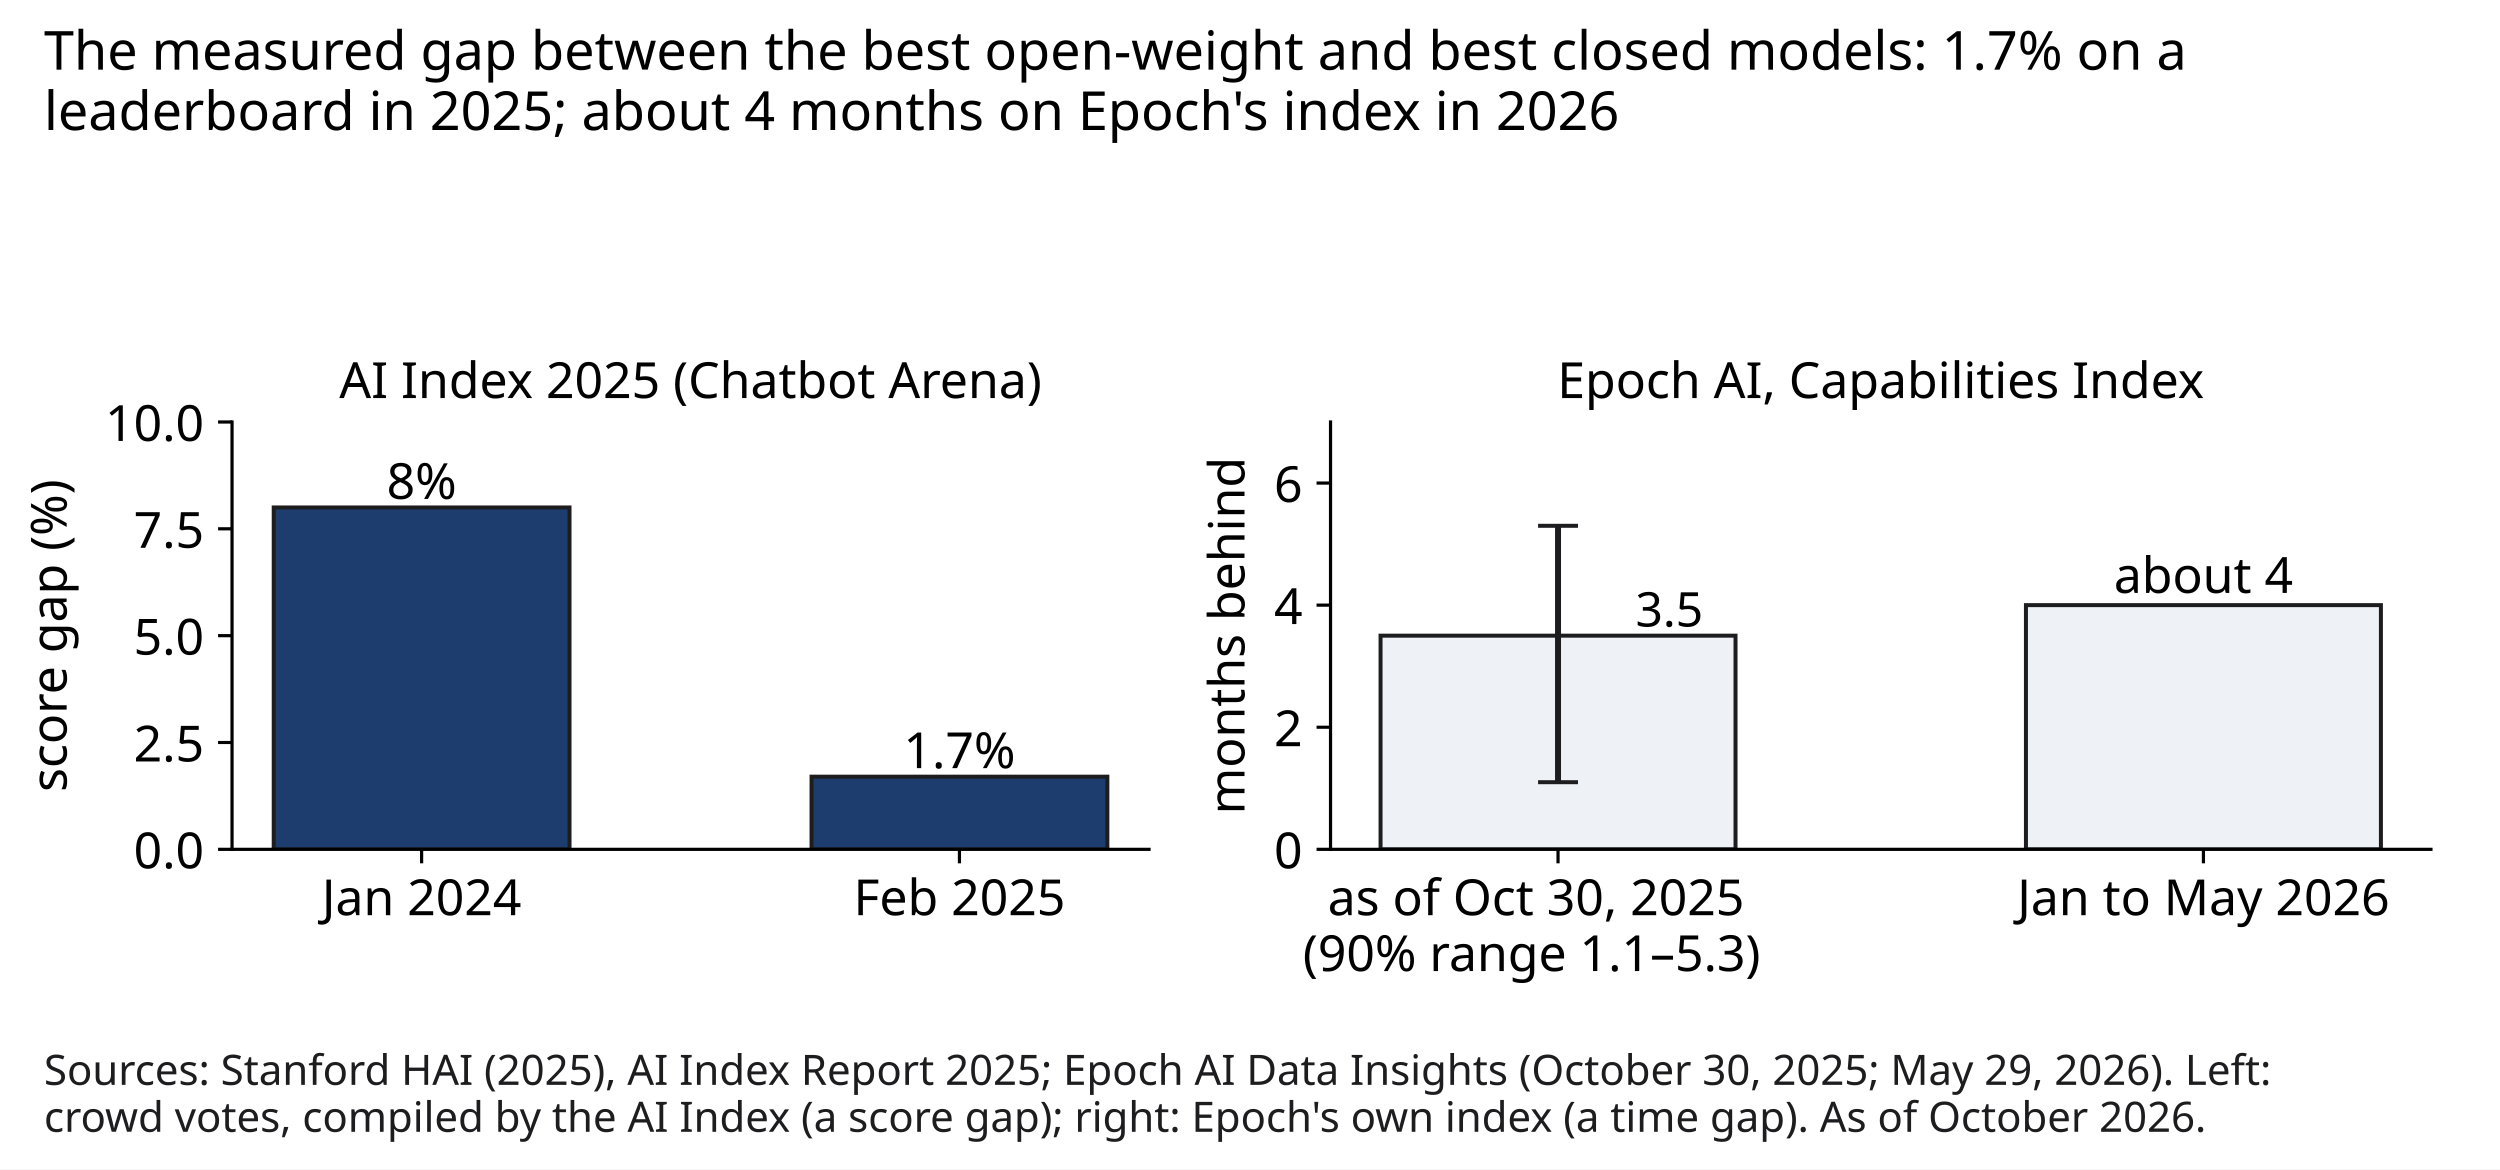
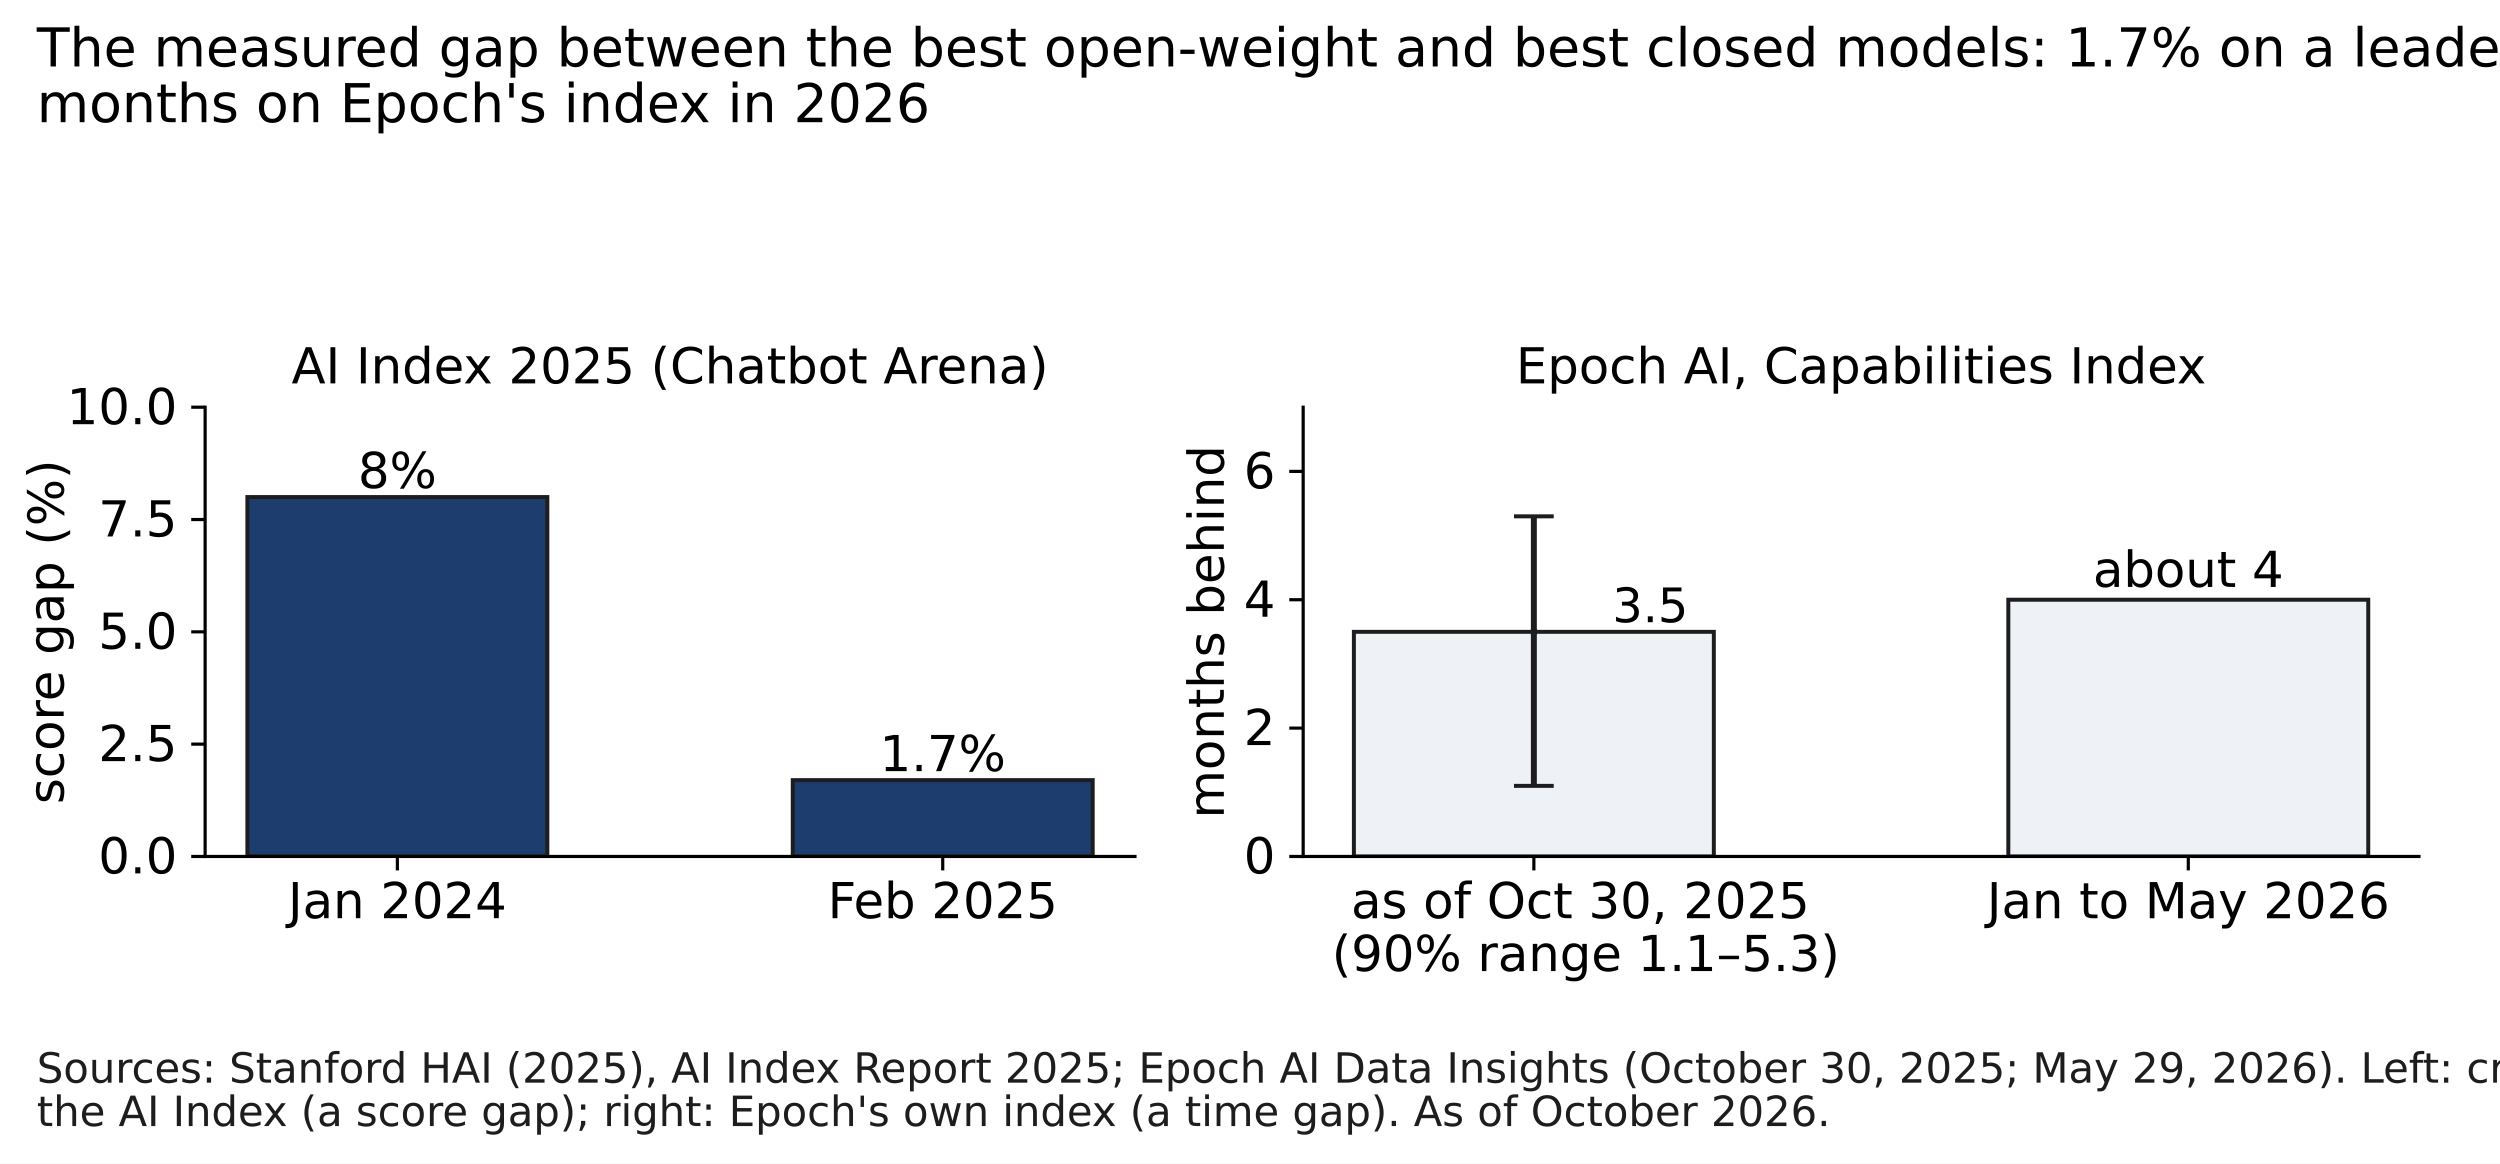
- <svg xmlns="http://www.w3.org/2000/svg" xmlns:xlink="http://www.w3.org/1999/xlink" width="626.314pt" height="292.931pt" viewBox="0 0 626.314 292.931" version="1.1">
+ <svg xmlns="http://www.w3.org/2000/svg" xmlns:xlink="http://www.w3.org/1999/xlink" width="629.174pt" height="292.877pt" viewBox="0 0 629.174 292.877" version="1.1">
  <defs>
    <style type="text/css">*{stroke-linejoin: round; stroke-linecap: butt}</style>
  </defs>
  <g id="figure_1">
    <g id="patch_1">
-       <path d="M 0 292.931  L 626.314 292.931  L 626.314 0  L 0 0  z " style="fill: #ffffff" />
+       <path d="M 0 292.877  L 629.174 292.877  L 629.174 0  L 0 0  z " style="fill: #ffffff" />
    </g>
    <g id="axes_1">
      <g id="patch_2">
-         <path d="M 58.13 212.78  L 287.862 212.78  L 287.862 105.72  L 58.13 105.72  z " style="fill: #ffffff" />
+         <path d="M 51.624 215.545  L 285.636 215.545  L 285.636 102.484  L 51.624 102.484  z " style="fill: #ffffff" />
      </g>
      <g id="patch_3">
-         <path d="M 68.572 212.78  L 142.679 212.78  L 142.679 127.132  L 68.572 127.132  z " clip-path="url(#p2d502a5524)" style="fill: #1c3d6e; stroke: #1d1d1f; stroke-linejoin: miter" />
+         <path d="M 62.261 215.545  L 137.749 215.545  L 137.749 125.097  L 62.261 125.097  z " clip-path="url(#p63dbe59a9b)" style="fill: #1c3d6e; stroke: #1d1d1f; stroke-linejoin: miter" />
      </g>
      <g id="patch_4">
-         <path d="M 203.313 212.78  L 277.42 212.78  L 277.42 194.58  L 203.313 194.58  z " clip-path="url(#p2d502a5524)" style="fill: #1c3d6e; stroke: #1d1d1f; stroke-linejoin: miter" />
+         <path d="M 199.511 215.545  L 274.999 215.545  L 274.999 196.325  L 199.511 196.325  z " clip-path="url(#p63dbe59a9b)" style="fill: #1c3d6e; stroke: #1d1d1f; stroke-linejoin: miter" />
      </g>
      <g id="matplotlib.axis_1">
        <g id="xtick_1">
          <g id="line2d_1">
            <defs>
              <path id="macf88622d7" d="M 0 0  L 0 3.5  " style="stroke: #000000; stroke-width: 0.8" />
            </defs>
            <g>
-               <use xlink:href="#macf88622d7" x="105.626" y="212.78" style="stroke: #000000; stroke-width: 0.8" />
+               <use xlink:href="#macf88622d7" x="100.005" y="215.545" style="stroke: #000000; stroke-width: 0.8" />
            </g>
          </g>
          <g id="text_1">
-             <text style="font: 12.5px 'Source Sans 3', STIXGeneral, sans-serif; text-anchor: middle" x="105.626" y="229.278" transform="rotate(-0 105.6257 229.278)">Jan 2024</text>
+             <text style="font: 12.5px 'Source Sans 3', 'STIXGeneral', 'DejaVu Sans', sans-serif; text-anchor: middle" x="100.005" y="231.082" transform="rotate(-0 100.0047 231.0824)">Jan 2024</text>
          </g>
        </g>
        <g id="xtick_2">
          <g id="line2d_2">
            <g>
-               <use xlink:href="#macf88622d7" x="240.366" y="212.78" style="stroke: #000000; stroke-width: 0.8" />
+               <use xlink:href="#macf88622d7" x="237.255" y="215.545" style="stroke: #000000; stroke-width: 0.8" />
            </g>
          </g>
          <g id="text_2">
-             <text style="font: 12.5px 'Source Sans 3', STIXGeneral, sans-serif; text-anchor: middle" x="240.366" y="229.278" transform="rotate(-0 240.3661 229.278)">Feb 2025</text>
+             <text style="font: 12.5px 'Source Sans 3', 'STIXGeneral', 'DejaVu Sans', sans-serif; text-anchor: middle" x="237.255" y="231.082" transform="rotate(-0 237.2554 231.0824)">Feb 2025</text>
          </g>
        </g>
      </g>
      <g id="matplotlib.axis_2">
        <g id="ytick_1">
          <g id="line2d_3">
            <defs>
              <path id="m16c6811a0e" d="M 0 0  L -3.5 0  " style="stroke: #000000; stroke-width: 0.8" />
            </defs>
            <g>
-               <use xlink:href="#m16c6811a0e" x="58.13" y="212.78" style="stroke: #000000; stroke-width: 0.8" />
+               <use xlink:href="#m16c6811a0e" x="51.624" y="215.545" style="stroke: #000000; stroke-width: 0.8" />
            </g>
          </g>
          <g id="text_3">
-             <text style="font: 12.5px 'Source Sans 3', STIXGeneral, sans-serif; text-anchor: end" x="51.13" y="217.529" transform="rotate(-0 51.12969 217.529)">0.0</text>
+             <text style="font: 12.5px 'Source Sans 3', 'STIXGeneral', 'DejaVu Sans', sans-serif; text-anchor: end" x="44.624" y="219.814" transform="rotate(-0 44.62383 219.8138)">0.0</text>
          </g>
        </g>
        <g id="ytick_2">
          <g id="line2d_4">
            <g>
-               <use xlink:href="#m16c6811a0e" x="58.13" y="186.015" style="stroke: #000000; stroke-width: 0.8" />
+               <use xlink:href="#m16c6811a0e" x="51.624" y="187.28" style="stroke: #000000; stroke-width: 0.8" />
            </g>
          </g>
          <g id="text_4">
-             <text style="font: 12.5px 'Source Sans 3', STIXGeneral, sans-serif; text-anchor: end" x="51.13" y="190.764" transform="rotate(-0 51.12969 190.764)">2.5</text>
+             <text style="font: 12.5px 'Source Sans 3', 'STIXGeneral', 'DejaVu Sans', sans-serif; text-anchor: end" x="44.624" y="191.549" transform="rotate(-0 44.62383 191.5486)">2.5</text>
          </g>
        </g>
        <g id="ytick_3">
          <g id="line2d_5">
            <g>
-               <use xlink:href="#m16c6811a0e" x="58.13" y="159.25" style="stroke: #000000; stroke-width: 0.8" />
+               <use xlink:href="#m16c6811a0e" x="51.624" y="159.015" style="stroke: #000000; stroke-width: 0.8" />
            </g>
          </g>
          <g id="text_5">
-             <text style="font: 12.5px 'Source Sans 3', STIXGeneral, sans-serif; text-anchor: end" x="51.13" y="163.999" transform="rotate(-0 51.12969 163.999)">5.0</text>
+             <text style="font: 12.5px 'Source Sans 3', 'STIXGeneral', 'DejaVu Sans', sans-serif; text-anchor: end" x="44.624" y="163.283" transform="rotate(-0 44.62383 163.2834)">5.0</text>
          </g>
        </g>
        <g id="ytick_4">
          <g id="line2d_6">
            <g>
-               <use xlink:href="#m16c6811a0e" x="58.13" y="132.485" style="stroke: #000000; stroke-width: 0.8" />
+               <use xlink:href="#m16c6811a0e" x="51.624" y="130.75" style="stroke: #000000; stroke-width: 0.8" />
            </g>
          </g>
          <g id="text_6">
-             <text style="font: 12.5px 'Source Sans 3', STIXGeneral, sans-serif; text-anchor: end" x="51.13" y="137.234" transform="rotate(-0 51.12969 137.234)">7.5</text>
+             <text style="font: 12.5px 'Source Sans 3', 'STIXGeneral', 'DejaVu Sans', sans-serif; text-anchor: end" x="44.624" y="135.018" transform="rotate(-0 44.62383 135.0182)">7.5</text>
          </g>
        </g>
        <g id="ytick_5">
          <g id="line2d_7">
            <g>
-               <use xlink:href="#m16c6811a0e" x="58.13" y="105.72" style="stroke: #000000; stroke-width: 0.8" />
+               <use xlink:href="#m16c6811a0e" x="51.624" y="102.484" style="stroke: #000000; stroke-width: 0.8" />
            </g>
          </g>
          <g id="text_7">
-             <text style="font: 12.5px 'Source Sans 3', STIXGeneral, sans-serif; text-anchor: end" x="51.13" y="110.469" transform="rotate(-0 51.12969 110.469)">10.0</text>
+             <text style="font: 12.5px 'Source Sans 3', 'STIXGeneral', 'DejaVu Sans', sans-serif; text-anchor: end" x="44.624" y="106.753" transform="rotate(-0 44.62383 106.7531)">10.0</text>
          </g>
        </g>
        <g id="text_8">
-           <text style="font: 12.5px 'Source Sans 3', STIXGeneral, sans-serif; text-anchor: middle" x="16.698" y="159.25" transform="rotate(-90 16.69805 159.25)">score gap (%)</text>
+           <text style="font: 12.5px 'Source Sans 3', 'STIXGeneral', 'DejaVu Sans', sans-serif; text-anchor: middle" x="16.024" y="159.015" transform="rotate(-90 16.02422 159.0149)">score gap (%)</text>
        </g>
      </g>
      <g id="patch_5">
-         <path d="M 58.13 212.78  L 58.13 105.72  " style="fill: none; stroke: #000000; stroke-width: 0.8; stroke-linejoin: miter; stroke-linecap: square" />
+         <path d="M 51.624 215.545  L 51.624 102.484  " style="fill: none; stroke: #000000; stroke-width: 0.8; stroke-linejoin: miter; stroke-linecap: square" />
      </g>
      <g id="patch_6">
-         <path d="M 58.13 212.78  L 287.862 212.78  " style="fill: none; stroke: #000000; stroke-width: 0.8; stroke-linejoin: miter; stroke-linecap: square" />
+         <path d="M 51.624 215.545  L 285.636 215.545  " style="fill: none; stroke: #000000; stroke-width: 0.8; stroke-linejoin: miter; stroke-linecap: square" />
      </g>
      <g id="text_9">
-         <text style="font: 12.5px 'Source Sans 3', STIXGeneral, sans-serif; text-anchor: middle" x="105.626" y="124.991" transform="rotate(-0 105.6257 124.9908)">8%</text>
+         <text style="font: 12.5px 'Source Sans 3', 'STIXGeneral', 'DejaVu Sans', sans-serif; text-anchor: middle" x="100.005" y="122.835" transform="rotate(-0 100.0047 122.8354)">8%</text>
      </g>
      <g id="text_10">
-         <text style="font: 12.5px 'Source Sans 3', STIXGeneral, sans-serif; text-anchor: middle" x="240.366" y="192.439" transform="rotate(-0 240.3661 192.4386)">1.7%</text>
+         <text style="font: 12.5px 'Source Sans 3', 'STIXGeneral', 'DejaVu Sans', sans-serif; text-anchor: middle" x="237.255" y="194.064" transform="rotate(-0 237.2554 194.0637)">1.7%</text>
      </g>
      <g id="text_11">
-         <text style="font: 12.5px 'Source Sans 3', STIXGeneral, sans-serif; text-anchor: middle" x="172.996" y="99.72" transform="rotate(-0 172.9959 99.72)">AI Index 2025 (Chatbot Arena)</text>
+         <text style="font: 12.5px 'Source Sans 3', 'STIXGeneral', 'DejaVu Sans', sans-serif; text-anchor: middle" x="168.63" y="96.484" transform="rotate(-0 168.6301 96.4845)">AI Index 2025 (Chatbot Arena)</text>
      </g>
    </g>
    <g id="axes_2">
      <g id="patch_7">
-         <path d="M 333.332 212.78  L 609.011 212.78  L 609.011 105.72  L 333.332 105.72  z " style="fill: #ffffff" />
+         <path d="M 327.968 215.545  L 608.783 215.545  L 608.783 102.484  L 327.968 102.484  z " style="fill: #ffffff" />
      </g>
      <g id="patch_8">
-         <path d="M 345.863 212.78  L 434.792 212.78  L 434.792 159.25  L 345.863 159.25  z " clip-path="url(#p47919e395b)" style="fill: #eef2f7; stroke: #1d1d1f; stroke-linejoin: miter" />
+         <path d="M 340.732 215.545  L 431.317 215.545  L 431.317 159.015  L 340.732 159.015  z " clip-path="url(#p0e3e47abe9)" style="fill: #eef2f7; stroke: #1d1d1f; stroke-linejoin: miter" />
      </g>
      <g id="patch_9">
-         <path d="M 507.552 212.78  L 596.48 212.78  L 596.48 151.603  L 507.552 151.603  z " clip-path="url(#p47919e395b)" style="fill: #eef2f7; stroke: #1d1d1f; stroke-linejoin: miter" />
+         <path d="M 505.433 215.545  L 596.018 215.545  L 596.018 150.939  L 505.433 150.939  z " clip-path="url(#p0e3e47abe9)" style="fill: #eef2f7; stroke: #1d1d1f; stroke-linejoin: miter" />
      </g>
      <g id="matplotlib.axis_3">
        <g id="xtick_3">
          <g id="line2d_8">
            <g>
-               <use xlink:href="#macf88622d7" x="390.327" y="212.78" style="stroke: #000000; stroke-width: 0.8" />
+               <use xlink:href="#macf88622d7" x="386.025" y="215.545" style="stroke: #000000; stroke-width: 0.8" />
            </g>
          </g>
          <g id="text_12">
-             <text style="font: 12.5px 'Source Sans 3', STIXGeneral, sans-serif" transform="translate(332.6193 229.278)">as of Oct 30, 2025</text>
-             <text style="font: 12.5px 'Source Sans 3', STIXGeneral, sans-serif" transform="translate(326.4084 243.2753)">(90% range 1.1–5.3)</text>
+             <text style="font: 12.5px 'Source Sans 3', 'STIXGeneral', 'DejaVu Sans', sans-serif" transform="translate(340.0237 231.0824)">as of Oct 30, 2025</text>
+             <text style="font: 12.5px 'Source Sans 3', 'STIXGeneral', 'DejaVu Sans', sans-serif" transform="translate(335.1867 244.3843)">(90% range 1.1–5.3)</text>
          </g>
        </g>
        <g id="xtick_4">
          <g id="line2d_9">
            <g>
-               <use xlink:href="#macf88622d7" x="552.016" y="212.78" style="stroke: #000000; stroke-width: 0.8" />
+               <use xlink:href="#macf88622d7" x="550.726" y="215.545" style="stroke: #000000; stroke-width: 0.8" />
            </g>
          </g>
          <g id="text_13">
-             <text style="font: 12.5px 'Source Sans 3', STIXGeneral, sans-serif; text-anchor: middle" x="552.016" y="229.278" transform="rotate(-0 552.0159 229.278)">Jan to May 2026</text>
+             <text style="font: 12.5px 'Source Sans 3', 'STIXGeneral', 'DejaVu Sans', sans-serif; text-anchor: middle" x="550.726" y="231.096" transform="rotate(-0 550.7255 231.096)">Jan to May 2026</text>
          </g>
        </g>
      </g>
      <g id="matplotlib.axis_4">
        <g id="ytick_6">
          <g id="line2d_10">
            <g>
-               <use xlink:href="#m16c6811a0e" x="333.332" y="212.78" style="stroke: #000000; stroke-width: 0.8" />
+               <use xlink:href="#m16c6811a0e" x="327.968" y="215.545" style="stroke: #000000; stroke-width: 0.8" />
            </g>
          </g>
          <g id="text_14">
-             <text style="font: 12.5px 'Source Sans 3', STIXGeneral, sans-serif; text-anchor: end" x="326.332" y="217.529" transform="rotate(-0 326.3321 217.529)">0</text>
+             <text style="font: 12.5px 'Source Sans 3', 'STIXGeneral', 'DejaVu Sans', sans-serif; text-anchor: end" x="320.968" y="219.814" transform="rotate(-0 320.9676 219.8138)">0</text>
          </g>
        </g>
        <g id="ytick_7">
          <g id="line2d_11">
            <g>
-               <use xlink:href="#m16c6811a0e" x="333.332" y="182.191" style="stroke: #000000; stroke-width: 0.8" />
+               <use xlink:href="#m16c6811a0e" x="327.968" y="183.242" style="stroke: #000000; stroke-width: 0.8" />
            </g>
          </g>
          <g id="text_15">
-             <text style="font: 12.5px 'Source Sans 3', STIXGeneral, sans-serif; text-anchor: end" x="326.332" y="186.94" transform="rotate(-0 326.3321 186.9405)">2</text>
+             <text style="font: 12.5px 'Source Sans 3', 'STIXGeneral', 'DejaVu Sans', sans-serif; text-anchor: end" x="320.968" y="187.511" transform="rotate(-0 320.9676 187.5107)">2</text>
          </g>
        </g>
        <g id="ytick_8">
          <g id="line2d_12">
            <g>
-               <use xlink:href="#m16c6811a0e" x="333.332" y="151.603" style="stroke: #000000; stroke-width: 0.8" />
+               <use xlink:href="#m16c6811a0e" x="327.968" y="150.939" style="stroke: #000000; stroke-width: 0.8" />
            </g>
          </g>
          <g id="text_16">
-             <text style="font: 12.5px 'Source Sans 3', STIXGeneral, sans-serif; text-anchor: end" x="326.332" y="156.352" transform="rotate(-0 326.3321 156.3519)">4</text>
+             <text style="font: 12.5px 'Source Sans 3', 'STIXGeneral', 'DejaVu Sans', sans-serif; text-anchor: end" x="320.968" y="155.208" transform="rotate(-0 320.9676 155.2077)">4</text>
          </g>
        </g>
        <g id="ytick_9">
          <g id="line2d_13">
            <g>
-               <use xlink:href="#m16c6811a0e" x="333.332" y="121.014" style="stroke: #000000; stroke-width: 0.8" />
+               <use xlink:href="#m16c6811a0e" x="327.968" y="118.636" style="stroke: #000000; stroke-width: 0.8" />
            </g>
          </g>
          <g id="text_17">
-             <text style="font: 12.5px 'Source Sans 3', STIXGeneral, sans-serif; text-anchor: end" x="326.332" y="125.763" transform="rotate(-0 326.3321 125.7633)">6</text>
+             <text style="font: 12.5px 'Source Sans 3', 'STIXGeneral', 'DejaVu Sans', sans-serif; text-anchor: end" x="320.968" y="122.905" transform="rotate(-0 320.9676 122.9046)">6</text>
          </g>
        </g>
        <g id="text_18">
-           <text style="font: 12.5px 'Source Sans 3', STIXGeneral, sans-serif; text-anchor: middle" x="311.779" y="159.25" transform="rotate(-90 311.7794 159.25)">months behind</text>
+           <text style="font: 12.5px 'Source Sans 3', 'STIXGeneral', 'DejaVu Sans', sans-serif; text-anchor: middle" x="308.005" y="159.015" transform="rotate(-90 308.0047 159.0149)">months behind</text>
        </g>
      </g>
      <g id="LineCollection_1">
-         <path d="M 390.327 195.956  L 390.327 131.72  " clip-path="url(#p47919e395b)" style="fill: none; stroke: #1d1d1f; stroke-width: 1.5" />
+         <path d="M 386.025 197.779  L 386.025 129.942  " clip-path="url(#p0e3e47abe9)" style="fill: none; stroke: #1d1d1f; stroke-width: 1.5" />
      </g>
      <g id="line2d_14">
        <defs>
          <path id="m0dd36222f9" d="M 5 0  L -5 -0  " style="stroke: #1d1d1f" />
        </defs>
-         <g clip-path="url(#p47919e395b)">
-           <use xlink:href="#m0dd36222f9" x="390.327" y="195.956" style="fill: #1d1d1f; stroke: #1d1d1f" />
+         <g clip-path="url(#p0e3e47abe9)">
+           <use xlink:href="#m0dd36222f9" x="386.025" y="197.779" style="fill: #1d1d1f; stroke: #1d1d1f" />
        </g>
      </g>
      <g id="line2d_15">
-         <g clip-path="url(#p47919e395b)">
-           <use xlink:href="#m0dd36222f9" x="390.327" y="131.72" style="fill: #1d1d1f; stroke: #1d1d1f" />
+         <g clip-path="url(#p0e3e47abe9)">
+           <use xlink:href="#m0dd36222f9" x="386.025" y="129.942" style="fill: #1d1d1f; stroke: #1d1d1f" />
        </g>
      </g>
      <g id="line2d_16">
-         <path d="M 390.327 159.25  " clip-path="url(#p47919e395b)" style="fill: none; stroke: #1d1d1f; stroke-width: 1.5; stroke-linecap: square" />
+         <path d="M 386.025 159.015  " clip-path="url(#p0e3e47abe9)" style="fill: none; stroke: #1d1d1f; stroke-width: 1.5; stroke-linecap: square" />
      </g>
      <g id="patch_10">
-         <path d="M 333.332 212.78  L 333.332 105.72  " style="fill: none; stroke: #000000; stroke-width: 0.8; stroke-linejoin: miter; stroke-linecap: square" />
+         <path d="M 327.968 215.545  L 327.968 102.484  " style="fill: none; stroke: #000000; stroke-width: 0.8; stroke-linejoin: miter; stroke-linecap: square" />
      </g>
      <g id="patch_11">
-         <path d="M 333.332 212.78  L 609.011 212.78  " style="fill: none; stroke: #000000; stroke-width: 0.8; stroke-linejoin: miter; stroke-linecap: square" />
+         <path d="M 327.968 215.545  L 608.783 215.545  " style="fill: none; stroke: #000000; stroke-width: 0.8; stroke-linejoin: miter; stroke-linecap: square" />
      </g>
      <g id="text_19">
-         <text style="font: 12px 'Source Sans 3', STIXGeneral, sans-serif; text-anchor: start" x="409.73" y="156.956" transform="rotate(-0 409.73 156.9559)">3.5</text>
+         <text style="font: 12px 'Source Sans 3', 'STIXGeneral', 'DejaVu Sans', sans-serif; text-anchor: start" x="405.789" y="156.592" transform="rotate(-0 405.7887 156.5921)">3.5</text>
      </g>
      <g id="text_20">
-         <text style="font: 12.5px 'Source Sans 3', STIXGeneral, sans-serif; text-anchor: middle" x="552.016" y="148.544" transform="rotate(-0 552.0159 148.544)">about 4</text>
+         <text style="font: 12.5px 'Source Sans 3', 'STIXGeneral', 'DejaVu Sans', sans-serif; text-anchor: middle" x="550.726" y="147.709" transform="rotate(-0 550.7255 147.7088)">about 4</text>
      </g>
      <g id="text_21">
-         <text style="font: 12.5px 'Source Sans 3', STIXGeneral, sans-serif; text-anchor: middle" x="471.172" y="99.72" transform="rotate(-0 471.1716 99.72)">Epoch AI, Capabilities Index</text>
+         <text style="font: 12.5px 'Source Sans 3', 'STIXGeneral', 'DejaVu Sans', sans-serif; text-anchor: middle" x="468.375" y="96.484" transform="rotate(-0 468.3751 96.4845)">Epoch AI, Capabilities Index</text>
      </g>
    </g>
    <g id="text_22">
-       <text style="font: 13.5px 'Source Sans 3', STIXGeneral, sans-serif" transform="translate(11.02169 17.45789)">The measured gap between the best open-weight and best closed models: 1.7% on a</text>
-       <text style="font: 13.5px 'Source Sans 3', STIXGeneral, sans-serif" transform="translate(11.02169 32.57494)">leaderboard in 2025; about 4 months on Epoch's index in 2026</text>
+       <text style="font: 13.5px 'Source Sans 3', 'STIXGeneral', 'DejaVu Sans', sans-serif" transform="translate(9.274578 16.73016)">The measured gap between the best open-weight and best closed models: 1.7% on a leaderboard in 2025; about 4</text>
+       <text style="font: 13.5px 'Source Sans 3', 'STIXGeneral', 'DejaVu Sans', sans-serif" transform="translate(9.274578 30.75455)">months on Epoch's index in 2026</text>
    </g>
    <g id="text_23">
-       <text style="fill: #1d1d1f; font: 10.5px 'Source Sans 3', STIXGeneral, sans-serif" transform="translate(11.02169 271.79)">Sources: Stanford HAI (2025), AI Index Report 2025; Epoch AI Data Insights (October 30, 2025; May 29, 2026). Left:</text>
-       <text style="fill: #1d1d1f; font: 10.5px 'Source Sans 3', STIXGeneral, sans-serif" transform="translate(11.02169 283.5477)">crowd votes, compiled by the AI Index (a score gap); right: Epoch's own index (a time gap). As of October 2026.</text>
+       <text style="fill: #1d1d1f; font: 10.5px 'Source Sans 3', 'STIXGeneral', 'DejaVu Sans', sans-serif" transform="translate(9.274578 272.4807)">Sources: Stanford HAI (2025), AI Index Report 2025; Epoch AI Data Insights (October 30, 2025; May 29, 2026). Left: crowd votes, compiled by</text>
+       <text style="fill: #1d1d1f; font: 10.5px 'Source Sans 3', 'STIXGeneral', 'DejaVu Sans', sans-serif" transform="translate(9.274578 283.3885)">the AI Index (a score gap); right: Epoch's own index (a time gap). As of October 2026.</text>
    </g>
  </g>
  <defs>
-     <clipPath id="p2d502a5524">
-       <rect x="58.13" y="105.72" width="229.732" height="107.06" />
+     <clipPath id="p63dbe59a9b">
+       <rect x="51.624" y="102.484" width="234.012" height="113.061" />
    </clipPath>
-     <clipPath id="p47919e395b">
-       <rect x="333.332" y="105.72" width="275.679" height="107.06" />
+     <clipPath id="p0e3e47abe9">
+       <rect x="327.968" y="102.484" width="280.815" height="113.061" />
    </clipPath>
  </defs>
</svg>
